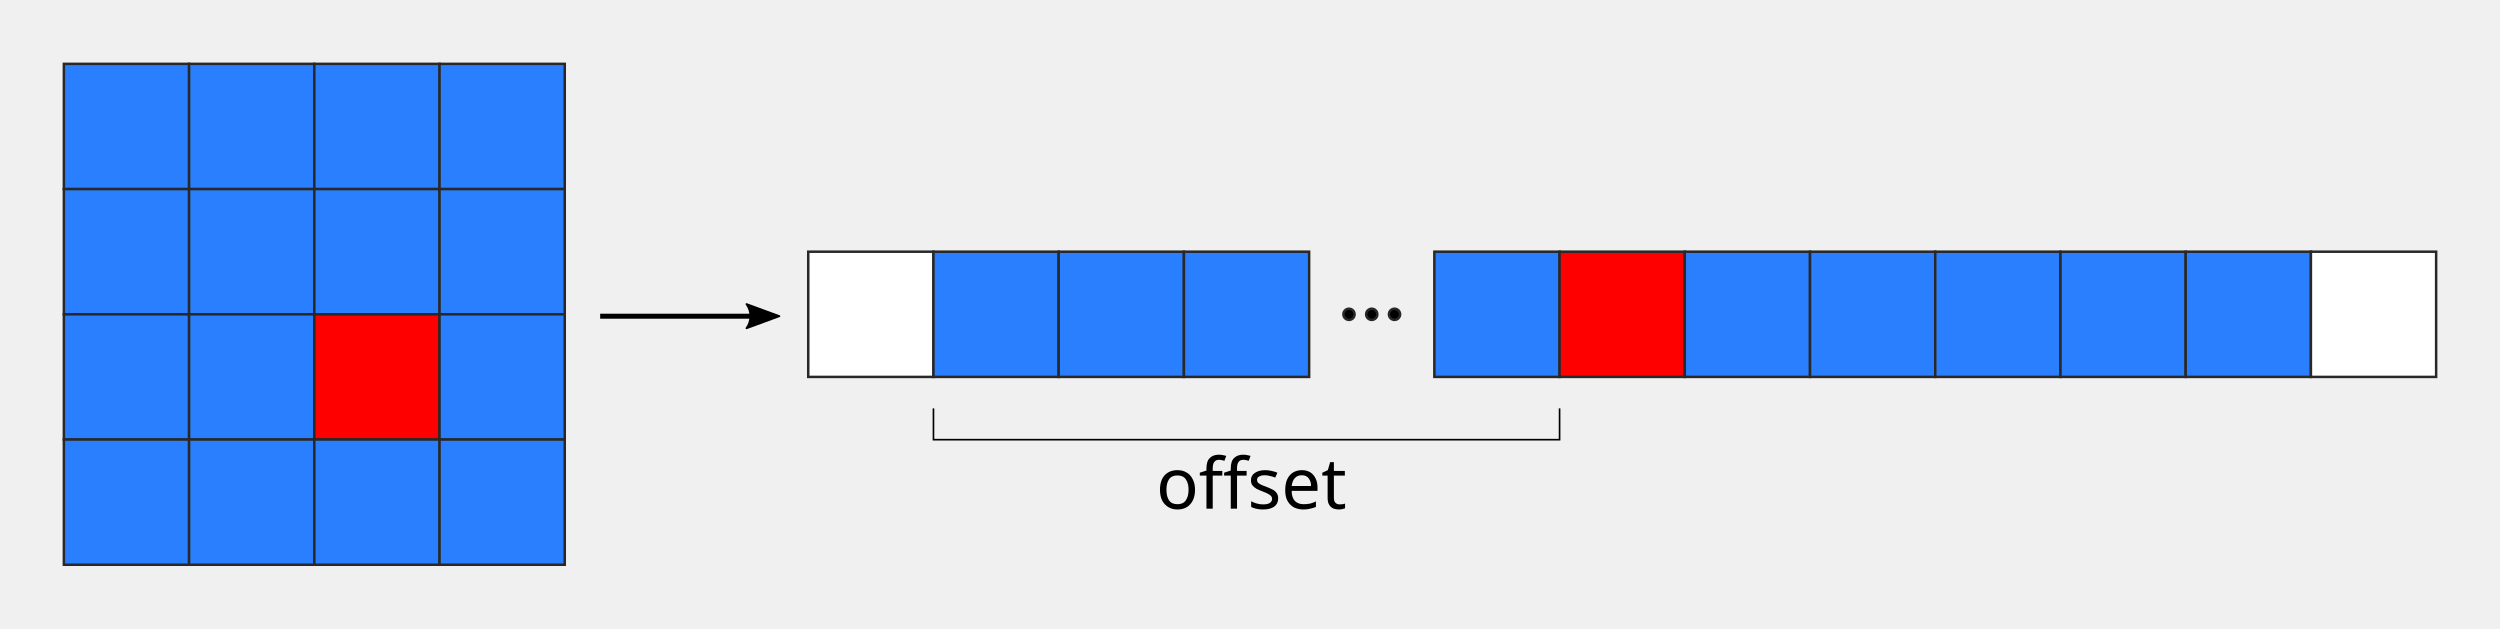
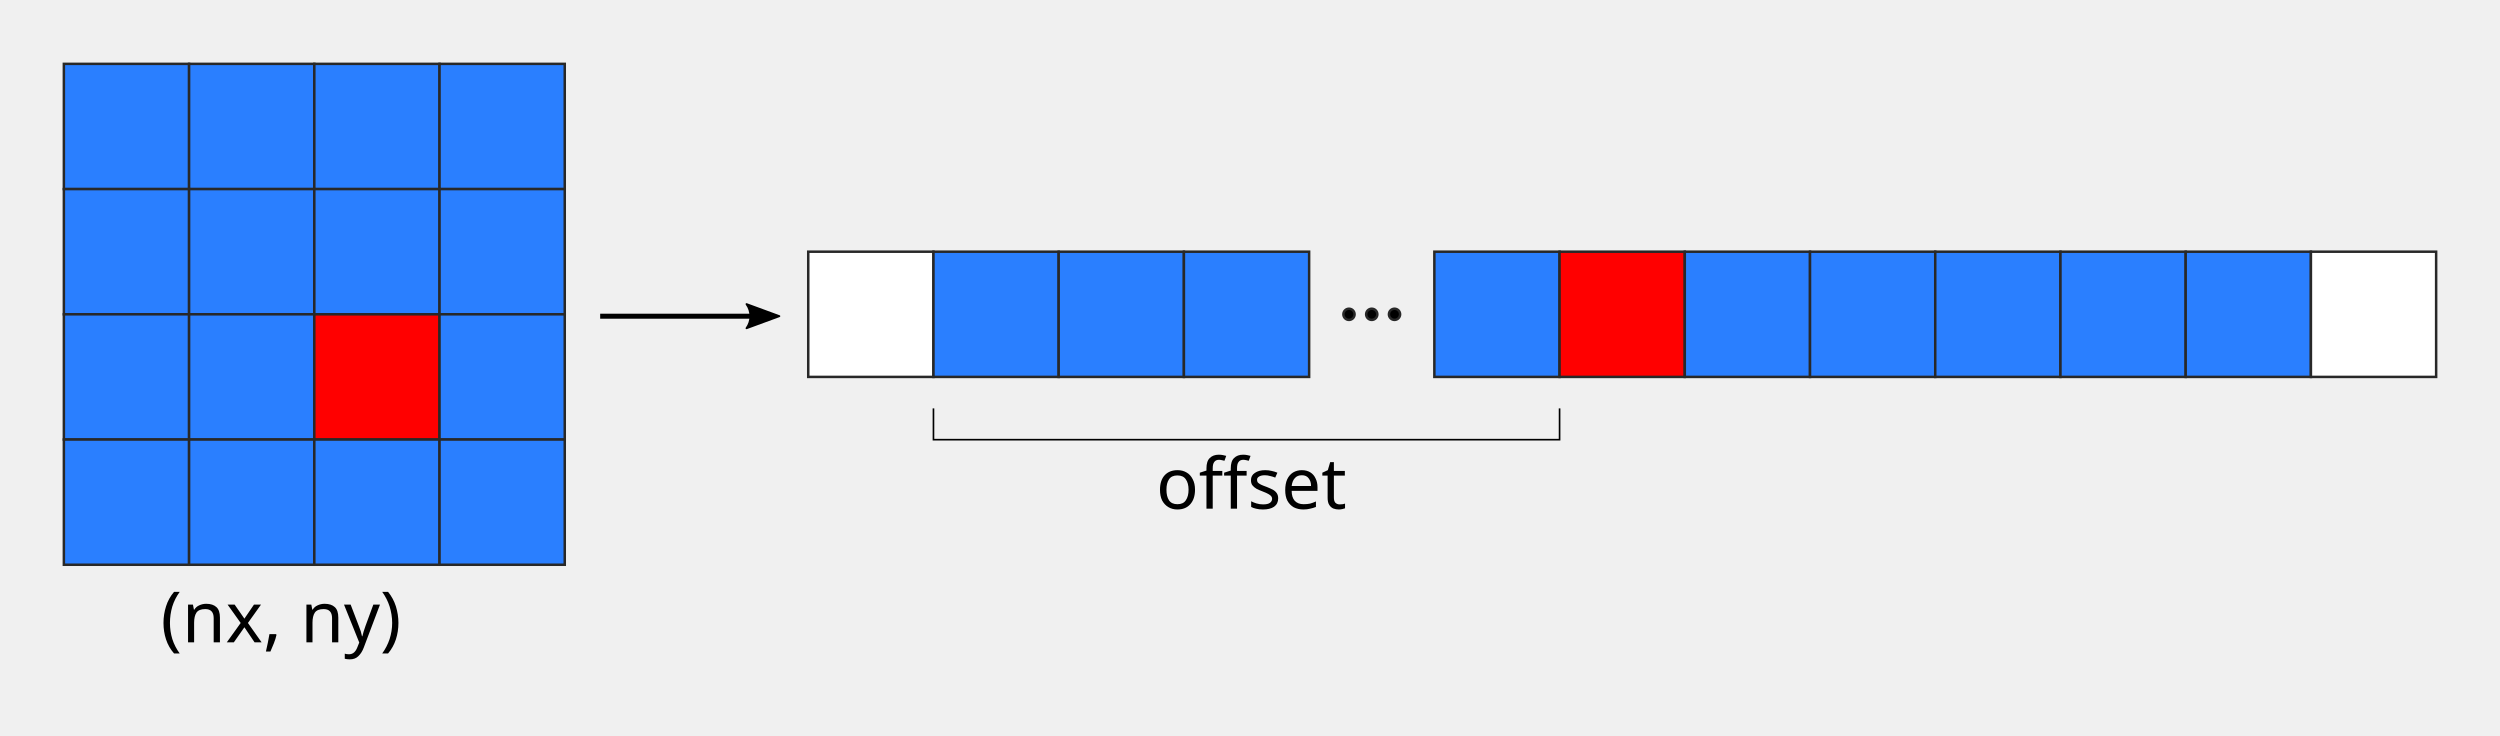
- <svg xmlns="http://www.w3.org/2000/svg" width="199.644mm" height="50.2mm" viewBox="0 0 199.644 50.2" version="1.1" id="svg8">
+ <svg xmlns="http://www.w3.org/2000/svg" width="199.644mm" height="58.749mm" viewBox="0 0 199.644 58.749" version="1.1" id="svg8">
  <defs id="defs2">
    <marker orient="auto" refY="0" refX="0" id="Arrow2Mend" style="overflow:visible">
      <path id="path4768" style="fill:#000000;fill-opacity:1;fill-rule:evenodd;stroke:#000000;stroke-width:0.625;stroke-linejoin:round;stroke-opacity:1" d="M 8.719,4.034 -2.207,0.016 8.719,-4.002 c -1.745,2.372 -1.735,5.617 -6e-7,8.035 z" transform="scale(-0.6)" />
    </marker>
    <marker orient="auto" refY="0" refX="0" id="Arrow1Lend" style="overflow:visible">
      <path id="path4744" d="M 0,0 5,-5 -12.5,0 5,5 Z" style="fill:#000000;fill-opacity:1;fill-rule:evenodd;stroke:#000000;stroke-width:1pt;stroke-opacity:1" transform="matrix(-0.8,0,0,-0.8,-10,0)" />
    </marker>
    <marker orient="auto" refY="0" refX="0" id="Arrow2Lend" style="overflow:visible">
      <path id="path4762" style="fill:#000000;fill-opacity:1;fill-rule:evenodd;stroke:#000000;stroke-width:0.625;stroke-linejoin:round;stroke-opacity:1" d="M 8.719,4.034 -2.207,0.016 8.719,-4.002 c -1.745,2.372 -1.735,5.617 -6e-7,8.035 z" transform="matrix(-1.1,0,0,-1.1,-1.1,0)" />
    </marker>
  </defs>
  <g id="layer1" transform="translate(0.9778877,-192.3921)">
    <g id="g4653" transform="translate(0,0.4769135)">
      <rect y="197.015" x="4.122" height="10" width="10" id="rect4506" style="fill:#2a7fff;fill-opacity:1;stroke:#282828;stroke-width:0.2;stroke-miterlimit:10;stroke-dasharray:none;stroke-dashoffset:0;stroke-opacity:1" />
      <rect y="197.015" x="14.122" height="10" width="10" id="rect4506-1" style="fill:#2a7fff;fill-opacity:1;stroke:#282828;stroke-width:0.2;stroke-miterlimit:10;stroke-dasharray:none;stroke-dashoffset:0;stroke-opacity:1" />
      <rect y="197.015" x="24.122" height="10" width="10" id="rect4506-4" style="fill:#2a7fff;fill-opacity:1;stroke:#282828;stroke-width:0.2;stroke-miterlimit:10;stroke-dasharray:none;stroke-dashoffset:0;stroke-opacity:1" />
      <rect y="197.015" x="34.122" height="10" width="10" id="rect4506-41" style="fill:#2a7fff;fill-opacity:1;stroke:#282828;stroke-width:0.2;stroke-miterlimit:10;stroke-dasharray:none;stroke-dashoffset:0;stroke-opacity:1" />
      <rect y="207.015" x="4.122" height="10" width="10" id="rect4506-9" style="fill:#2a7fff;fill-opacity:1;stroke:#282828;stroke-width:0.2;stroke-miterlimit:10;stroke-dasharray:none;stroke-dashoffset:0;stroke-opacity:1" />
      <rect y="207.015" x="14.122" height="10" width="10" id="rect4506-1-1" style="fill:#2a7fff;fill-opacity:1;stroke:#282828;stroke-width:0.2;stroke-miterlimit:10;stroke-dasharray:none;stroke-dashoffset:0;stroke-opacity:1" />
      <rect y="207.015" x="24.122" height="10" width="10" id="rect4506-4-1" style="fill:#2a7fff;fill-opacity:1;stroke:#282828;stroke-width:0.2;stroke-miterlimit:10;stroke-dasharray:none;stroke-dashoffset:0;stroke-opacity:1" />
      <rect y="207.015" x="34.122" height="10" width="10" id="rect4506-41-3" style="fill:#2a7fff;fill-opacity:1;stroke:#282828;stroke-width:0.2;stroke-miterlimit:10;stroke-dasharray:none;stroke-dashoffset:0;stroke-opacity:1" />
      <rect y="217.015" x="4.122" height="10" width="10" id="rect4506-0" style="fill:#2a7fff;fill-opacity:1;stroke:#282828;stroke-width:0.2;stroke-miterlimit:10;stroke-dasharray:none;stroke-dashoffset:0;stroke-opacity:1" />
      <rect y="217.015" x="14.122" height="10" width="10" id="rect4506-1-3" style="fill:#2a7fff;fill-opacity:1;stroke:#282828;stroke-width:0.2;stroke-miterlimit:10;stroke-dasharray:none;stroke-dashoffset:0;stroke-opacity:1" />
      <rect y="217.015" x="24.122" height="10" width="10" id="rect4506-4-4" style="fill:#ff0000;fill-opacity:1;stroke:#282828;stroke-width:0.2;stroke-miterlimit:10;stroke-dasharray:none;stroke-dashoffset:0;stroke-opacity:1" />
      <rect y="217.015" x="34.122" height="10" width="10" id="rect4506-41-4" style="fill:#2a7fff;fill-opacity:1;stroke:#282828;stroke-width:0.2;stroke-miterlimit:10;stroke-dasharray:none;stroke-dashoffset:0;stroke-opacity:1" />
      <rect y="227.015" x="4.122" height="10" width="10" id="rect4506-9-1" style="fill:#2a7fff;fill-opacity:1;stroke:#282828;stroke-width:0.2;stroke-miterlimit:10;stroke-dasharray:none;stroke-dashoffset:0;stroke-opacity:1" />
      <rect y="227.015" x="14.122" height="10" width="10" id="rect4506-1-1-9" style="fill:#2a7fff;fill-opacity:1;stroke:#282828;stroke-width:0.2;stroke-miterlimit:10;stroke-dasharray:none;stroke-dashoffset:0;stroke-opacity:1" />
      <rect y="227.015" x="24.122" height="10" width="10" id="rect4506-4-1-5" style="fill:#2a7fff;fill-opacity:1;stroke:#282828;stroke-width:0.2;stroke-miterlimit:10;stroke-dasharray:none;stroke-dashoffset:0;stroke-opacity:1" />
      <rect y="227.015" x="34.122" height="10" width="10" id="rect4506-41-3-2" style="fill:#2a7fff;fill-opacity:1;stroke:#282828;stroke-width:0.2;stroke-miterlimit:10;stroke-dasharray:none;stroke-dashoffset:0;stroke-opacity:1" />
    </g>
    <g id="g5121">
      <rect y="212.492" x="63.566" height="10" width="10" id="rect4506-2" style="fill:#ffffff;fill-opacity:1;stroke:#282828;stroke-width:0.2;stroke-miterlimit:10;stroke-dasharray:none;stroke-dashoffset:0;stroke-opacity:1" />
      <rect y="212.492" x="73.566" height="10" width="10" id="rect4506-1-0" style="fill:#2a7fff;fill-opacity:1;stroke:#282828;stroke-width:0.2;stroke-miterlimit:10;stroke-dasharray:none;stroke-dashoffset:0;stroke-opacity:1" />
      <rect y="212.492" x="83.566" height="10" width="10" id="rect4506-4-12" style="fill:#2a7fff;fill-opacity:1;stroke:#282828;stroke-width:0.2;stroke-miterlimit:10;stroke-dasharray:none;stroke-dashoffset:0;stroke-opacity:1" />
      <rect y="212.492" x="93.566" height="10" width="10" id="rect4506-41-9" style="fill:#2a7fff;fill-opacity:1;stroke:#282828;stroke-width:0.2;stroke-miterlimit:10;stroke-dasharray:none;stroke-dashoffset:0;stroke-opacity:1" />
    </g>
    <g id="g4703" transform="translate(29.11452,-17.63063)">
      <circle r="0.447" cy="235.123" cx="77.634" id="path4677" style="fill:#000000;fill-opacity:1;stroke:#282828;stroke-width:0.2;stroke-miterlimit:10;stroke-dasharray:none;stroke-dashoffset:0;stroke-opacity:1" />
      <circle r="0.447" cy="235.123" cx="79.452" id="path4677-8" style="fill:#000000;fill-opacity:1;stroke:#282828;stroke-width:0.2;stroke-miterlimit:10;stroke-dasharray:none;stroke-dashoffset:0;stroke-opacity:1" />
      <circle r="0.447" cy="235.123" cx="81.27" id="path4677-7" style="fill:#000000;fill-opacity:1;stroke:#282828;stroke-width:0.2;stroke-miterlimit:10;stroke-dasharray:none;stroke-dashoffset:0;stroke-opacity:1" />
    </g>
    <path style="fill:none;stroke:#000000;stroke-width:0.4;stroke-linecap:butt;stroke-linejoin:miter;stroke-miterlimit:4;stroke-dasharray:none;stroke-opacity:1;marker-end:url(#Arrow2Mend)" d="M 46.95,217.644 H 60.729" id="path4739" />
    <g id="g5131">
      <rect y="212.492" x="113.566" height="10" width="10" id="rect4506-1-1-7" style="fill:#2a7fff;fill-opacity:1;stroke:#282828;stroke-width:0.2;stroke-miterlimit:10;stroke-dasharray:none;stroke-dashoffset:0;stroke-opacity:1" />
      <rect y="212.492" x="123.566" height="10" width="10" id="rect4506-4-1-7" style="fill:#ff0000;fill-opacity:1;stroke:#282828;stroke-width:0.2;stroke-miterlimit:10;stroke-dasharray:none;stroke-dashoffset:0;stroke-opacity:1" />
      <rect y="212.492" x="133.566" height="10" width="10" id="rect4506-41-3-0" style="fill:#2a7fff;fill-opacity:1;stroke:#282828;stroke-width:0.2;stroke-miterlimit:10;stroke-dasharray:none;stroke-dashoffset:0;stroke-opacity:1" />
      <rect y="212.492" x="143.566" height="10" width="10" id="rect4506-4-1-7-1" style="fill:#2a7fff;fill-opacity:1;stroke:#282828;stroke-width:0.2;stroke-miterlimit:10;stroke-dasharray:none;stroke-dashoffset:0;stroke-opacity:1" />
      <rect y="212.492" x="153.566" height="10" width="10" id="rect4506-41-3-0-1" style="fill:#2a7fff;fill-opacity:1;stroke:#282828;stroke-width:0.2;stroke-miterlimit:10;stroke-dasharray:none;stroke-dashoffset:0;stroke-opacity:1" />
      <rect y="212.492" x="163.566" height="10" width="10" id="rect4506-41-3-0-10" style="fill:#2a7fff;fill-opacity:1;stroke:#282828;stroke-width:0.2;stroke-miterlimit:10;stroke-dasharray:none;stroke-dashoffset:0;stroke-opacity:1" />
      <rect y="212.492" x="173.566" height="10" width="10" id="rect4506-4-1-7-1-0" style="fill:#2a7fff;fill-opacity:1;stroke:#282828;stroke-width:0.2;stroke-miterlimit:10;stroke-dasharray:none;stroke-dashoffset:0;stroke-opacity:1" />
      <rect y="212.492" x="183.566" height="10" width="10" id="rect4506-41-3-0-1-7" style="fill:#ffffff;fill-opacity:1;stroke:#282828;stroke-width:0.2;stroke-miterlimit:10;stroke-dasharray:none;stroke-dashoffset:0;stroke-opacity:1" />
    </g>
    <path style="fill:none;stroke:#000000;stroke-width:0.132px;stroke-linecap:butt;stroke-linejoin:miter;stroke-opacity:1" d="m 123.566,225.005 v 2.499 H 73.566 v -2.499" id="path5137" />
    <text xml:space="preserve" style="font-style:normal;font-variant:normal;font-weight:normal;font-stretch:normal;font-size:5.644px;line-height:1.25;font-family:'Noto Sans';-inkscape-font-specification:'Noto Sans, Normal';font-variant-ligatures:normal;font-variant-caps:normal;font-variant-numeric:normal;text-align:start;letter-spacing:0px;word-spacing:0px;writing-mode:lr-tb;text-anchor:start;fill:#000000;fill-opacity:1;stroke:none;stroke-width:0.265" x="91.343" y="233.014" id="text5141">
      <tspan id="tspan5139" x="91.343" y="233.014" style="stroke-width:0.265">offset</tspan>
    </text>
+     <text xml:space="preserve" style="font-style:normal;font-variant:normal;font-weight:normal;font-stretch:normal;font-size:5.644px;line-height:1.25;font-family:'Noto Sans';-inkscape-font-specification:'Noto Sans, Normal';font-variant-ligatures:normal;font-variant-caps:normal;font-variant-numeric:normal;font-feature-settings:normal;text-align:start;letter-spacing:0px;word-spacing:0px;writing-mode:lr-tb;text-anchor:start;fill:#000000;fill-opacity:1;stroke:none;stroke-width:0.265" x="11.859" y="243.685" id="text5141-0">
+       <tspan id="tspan896" x="11.859" y="243.685" dy="0 0 1.1 -1.1 0 0 1.1 -1.1">(nx, ny)</tspan>
+     </text>
  </g>
</svg>
